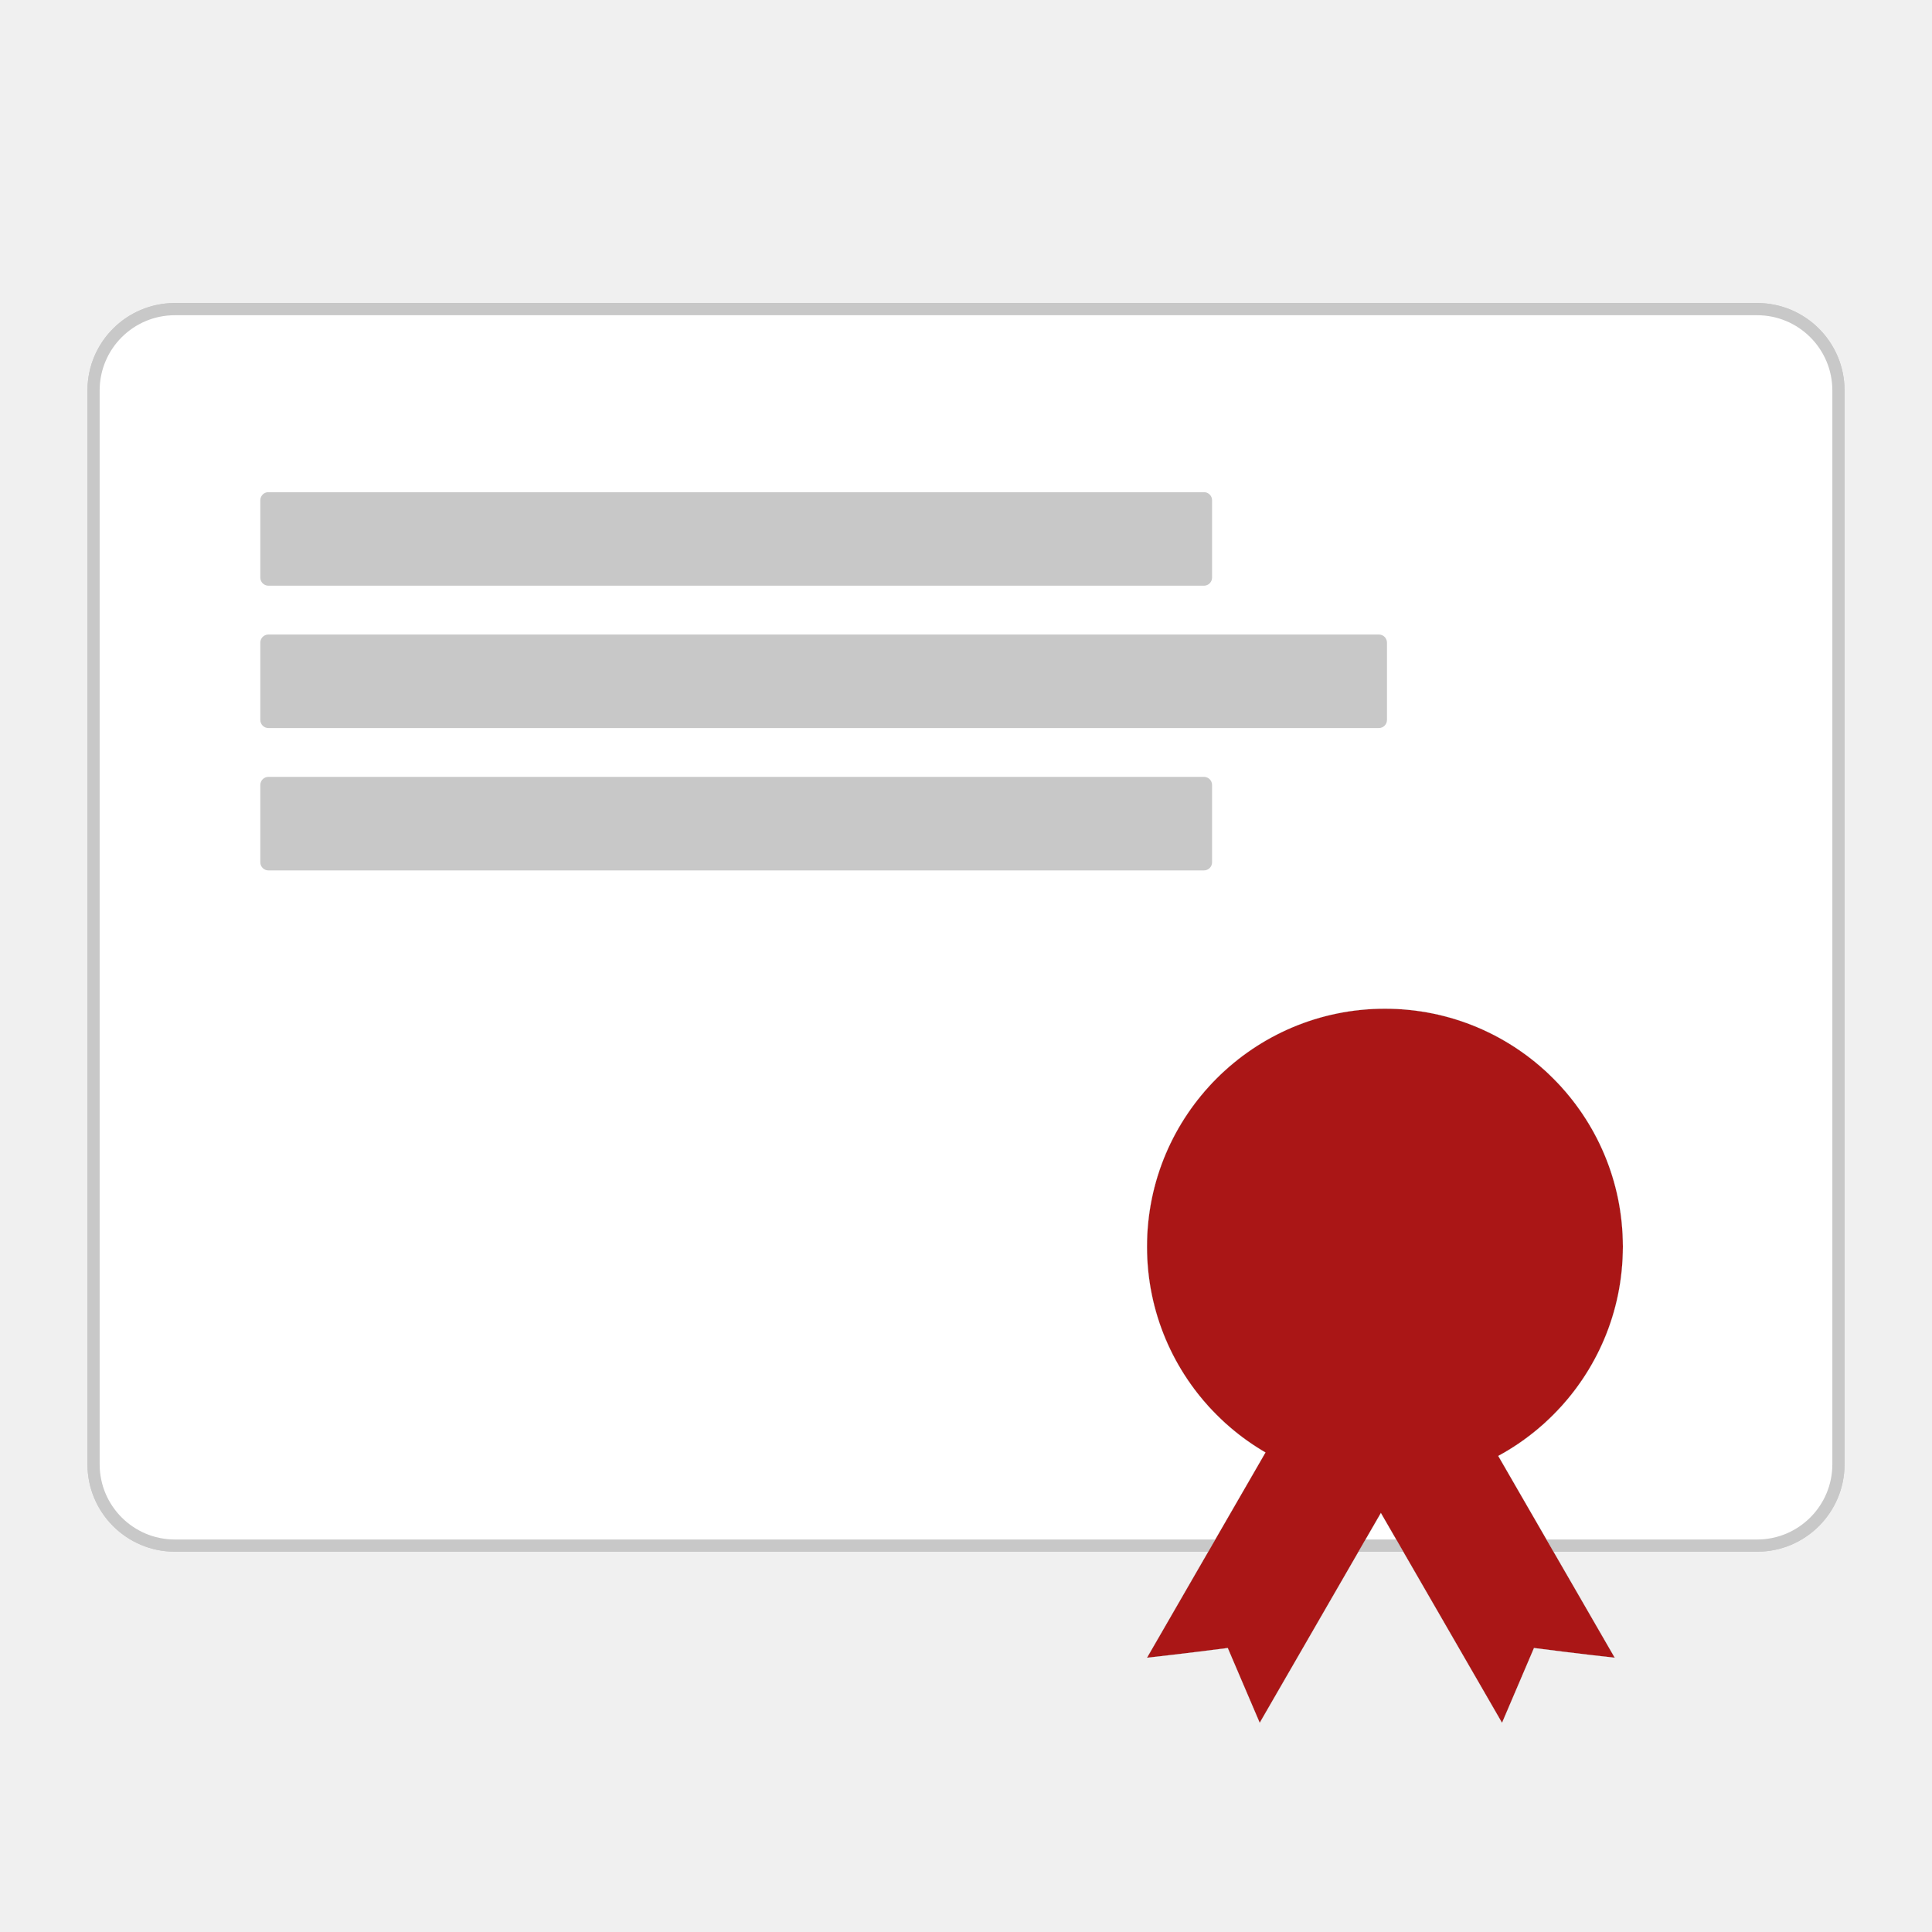
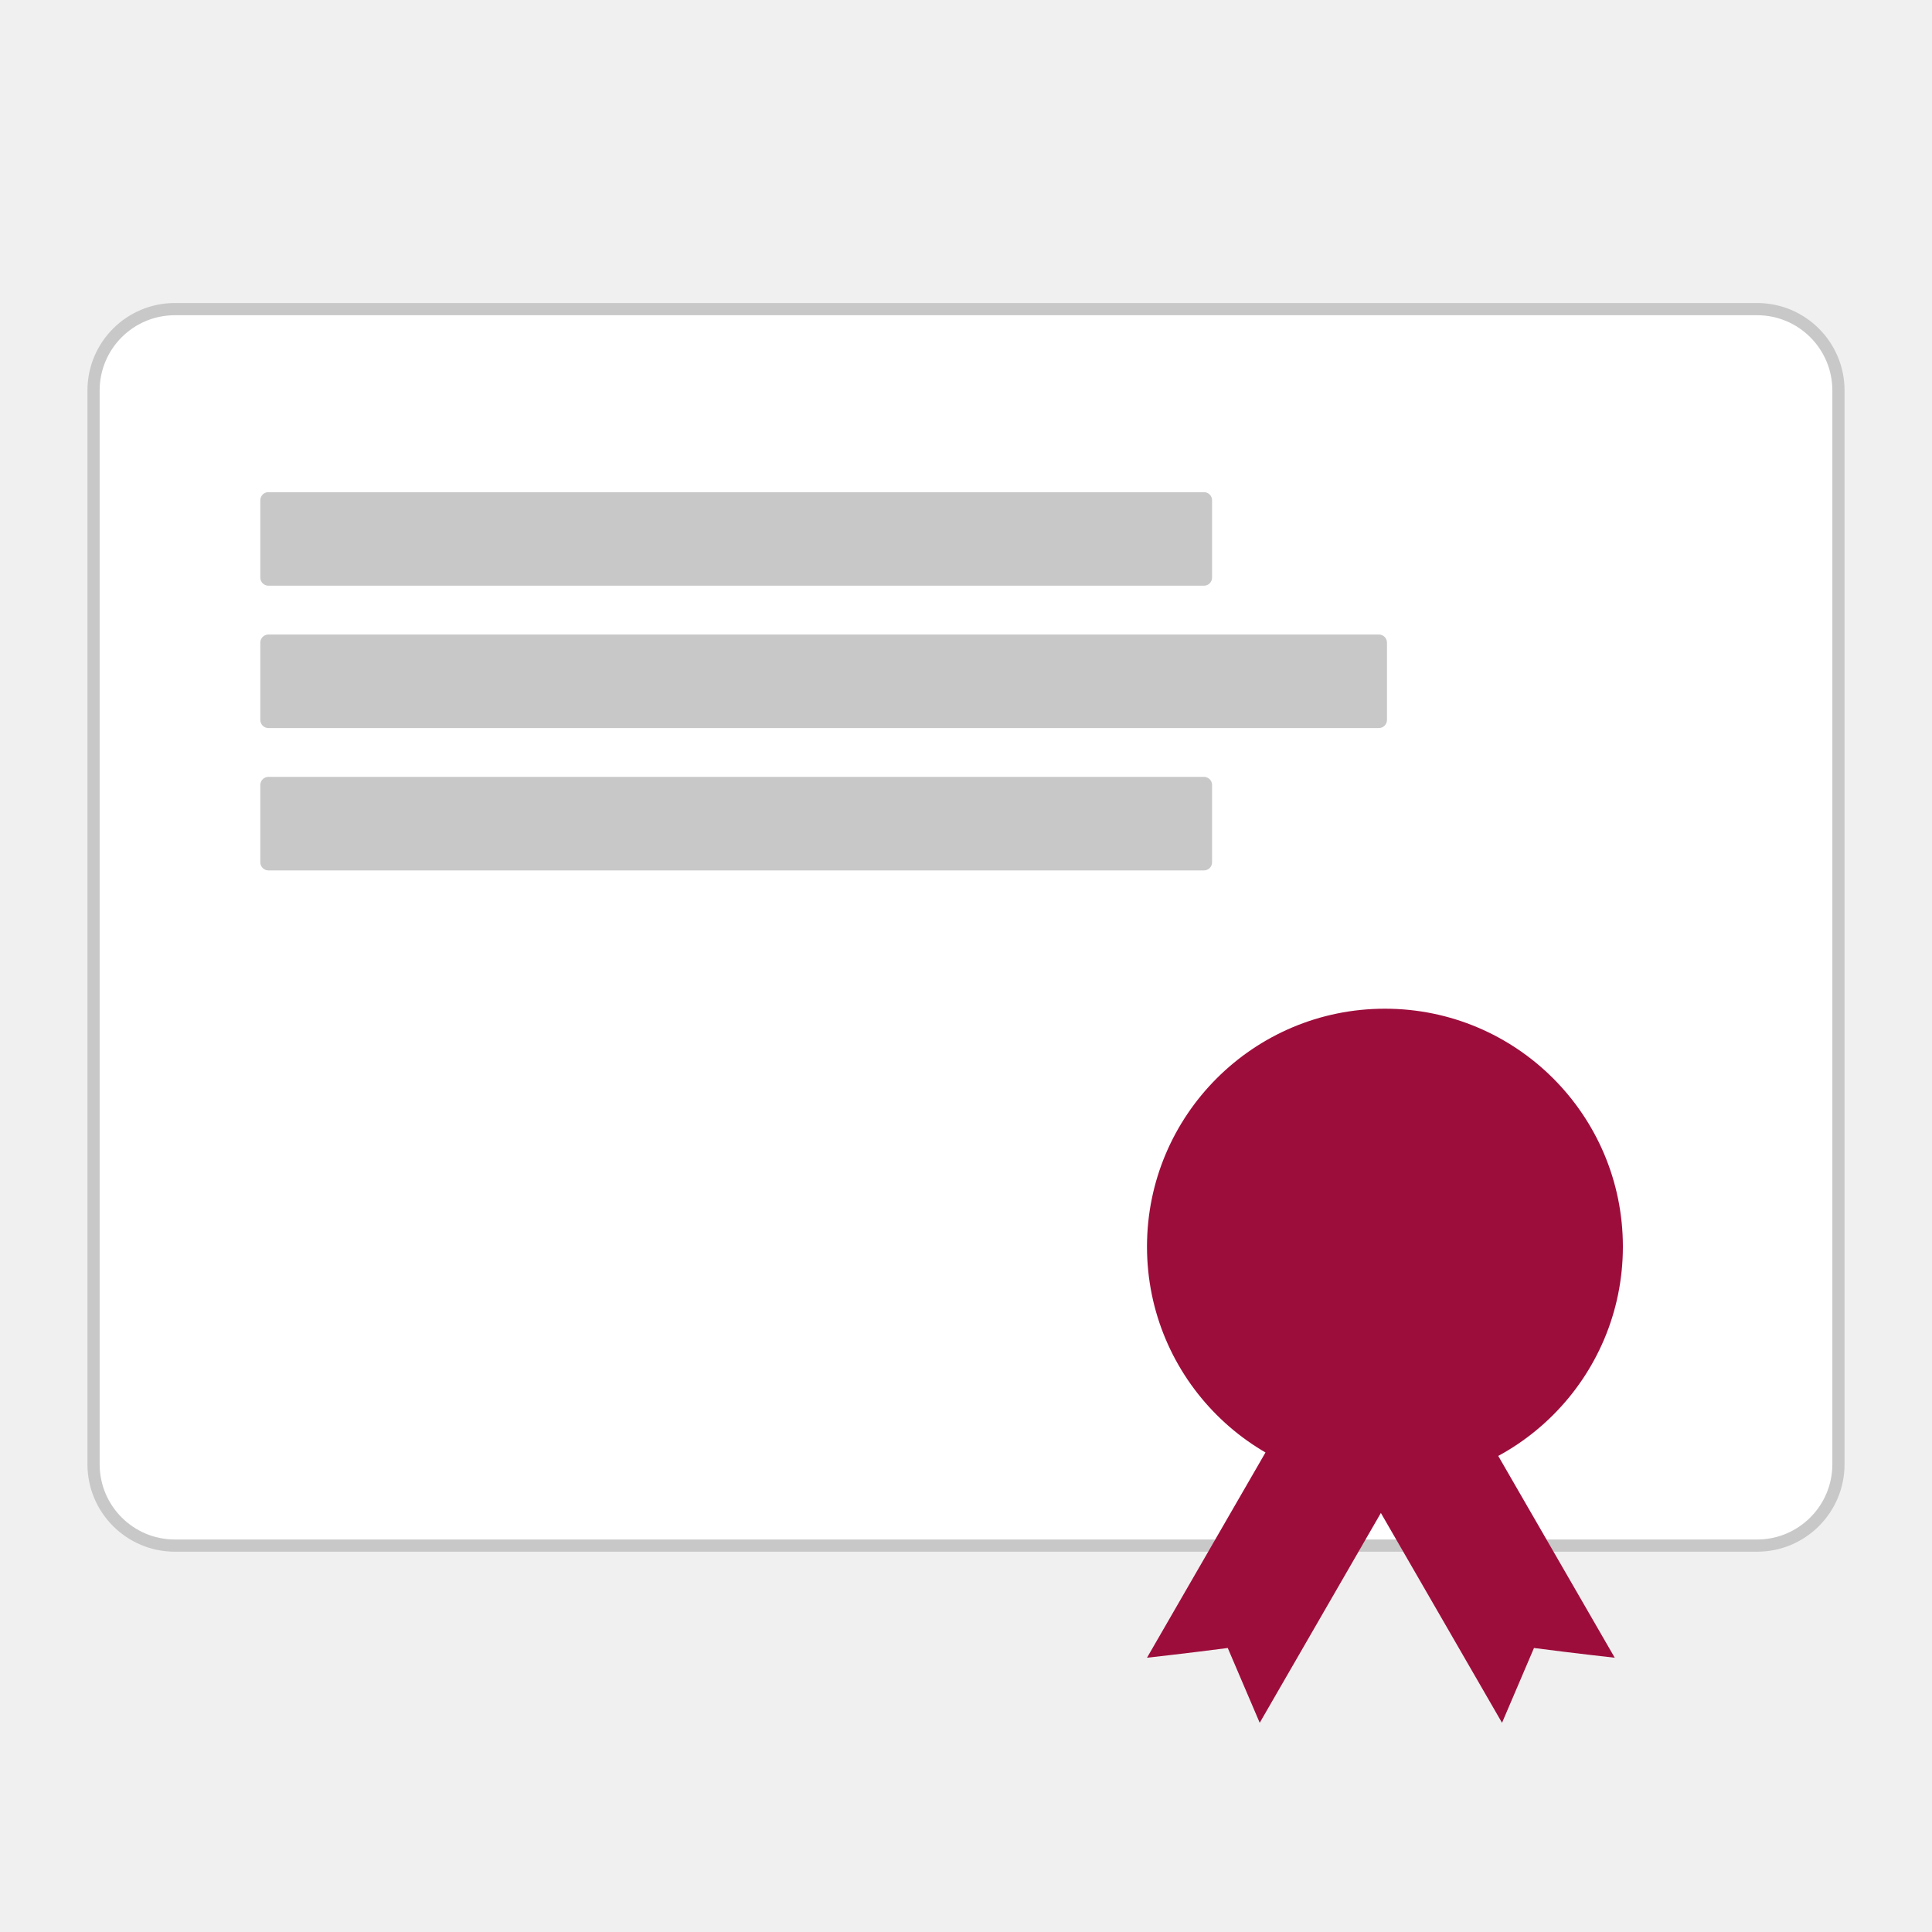
<svg xmlns="http://www.w3.org/2000/svg" width="475" height="475" viewBox="0 0 475 475">
  <defs>
    <style>
      .cls-1 {
        fill: #fff;
        stroke: #c8c8c8;
        stroke-linejoin: round;
        stroke-width: 3px;
      }

-       .cls-2, .cls-4 {
+       .cls-2 {
        fill: #c8c8c8;
      }

-       .cls-3 {
-         filter: url(#filter);
+       .cls-3, .cls-4 {
+         fill: #9d0d3c;
      }

-       .cls-4 {
+       .cls-3 {
        fill-rule: evenodd;
      }
    </style>
-     <filter id="filter" filterUnits="userSpaceOnUse">
-       <feFlood result="flood" flood-color="#aa1313" />
-       <feComposite result="composite" operator="in" in2="SourceGraphic" />
-       <feBlend result="blend" in2="SourceGraphic" />
-     </filter>
  </defs>
  <rect id="Rounded_Rectangle_1" data-name="Rounded Rectangle 1" class="cls-1" x="23" y="76" width="429" height="304" rx="20" ry="20" />
-   <rect id="Rounded_Rectangle_1_copy" data-name="Rounded Rectangle 1 copy" class="cls-1" x="23" y="76" width="429" height="304" rx="20" ry="20" />
  <rect id="Rectangle_1_copy_4" data-name="Rectangle 1 copy 4" class="cls-2" x="64" y="191" width="234" height="23" rx="2" ry="2" />
  <rect id="Rectangle_1_copy_5" data-name="Rectangle 1 copy 5" class="cls-2" x="64" y="156" width="277" height="23" rx="2" ry="2" />
  <rect id="Rectangle_1_copy_6" data-name="Rectangle 1 copy 6" class="cls-2" x="64" y="121" width="234" height="23" rx="2" ry="2" />
-   <g class="cls-3">
-     <path id="Rectangle_1_copy" data-name="Rectangle 1 copy" class="cls-4" d="M327.5,328.758l27.713,16-45.5,78.808s-4.484-10.487-7.857-18.392C291.229,406.556,282,407.566,282,407.566Z" />
-     <path id="Rectangle_1_copy_2" data-name="Rectangle 1 copy 2" class="cls-4" d="M351.5,328.758l-27.713,16,45.5,78.808s4.484-10.487,7.857-18.392c10.627,1.382,19.856,2.392,19.856,2.392Z" />
-     <circle class="cls-2" cx="340.5" cy="306.5" r="58.5" />
-   </g>
+   <path id="Rectangle_1_copy" data-name="Rectangle 1 copy" class="cls-3" d="M327.5,328.758l27.713,16-45.5,78.808s-4.484-10.487-7.857-18.392C291.229,406.556,282,407.566,282,407.566Z" />
+   <path id="Rectangle_1_copy_2" data-name="Rectangle 1 copy 2" class="cls-3" d="M351.5,328.758l-27.713,16,45.5,78.808s4.484-10.487,7.857-18.392c10.627,1.382,19.856,2.392,19.856,2.392Z" />
+   <circle class="cls-4" cx="340.5" cy="306.5" r="58.5" />
</svg>
